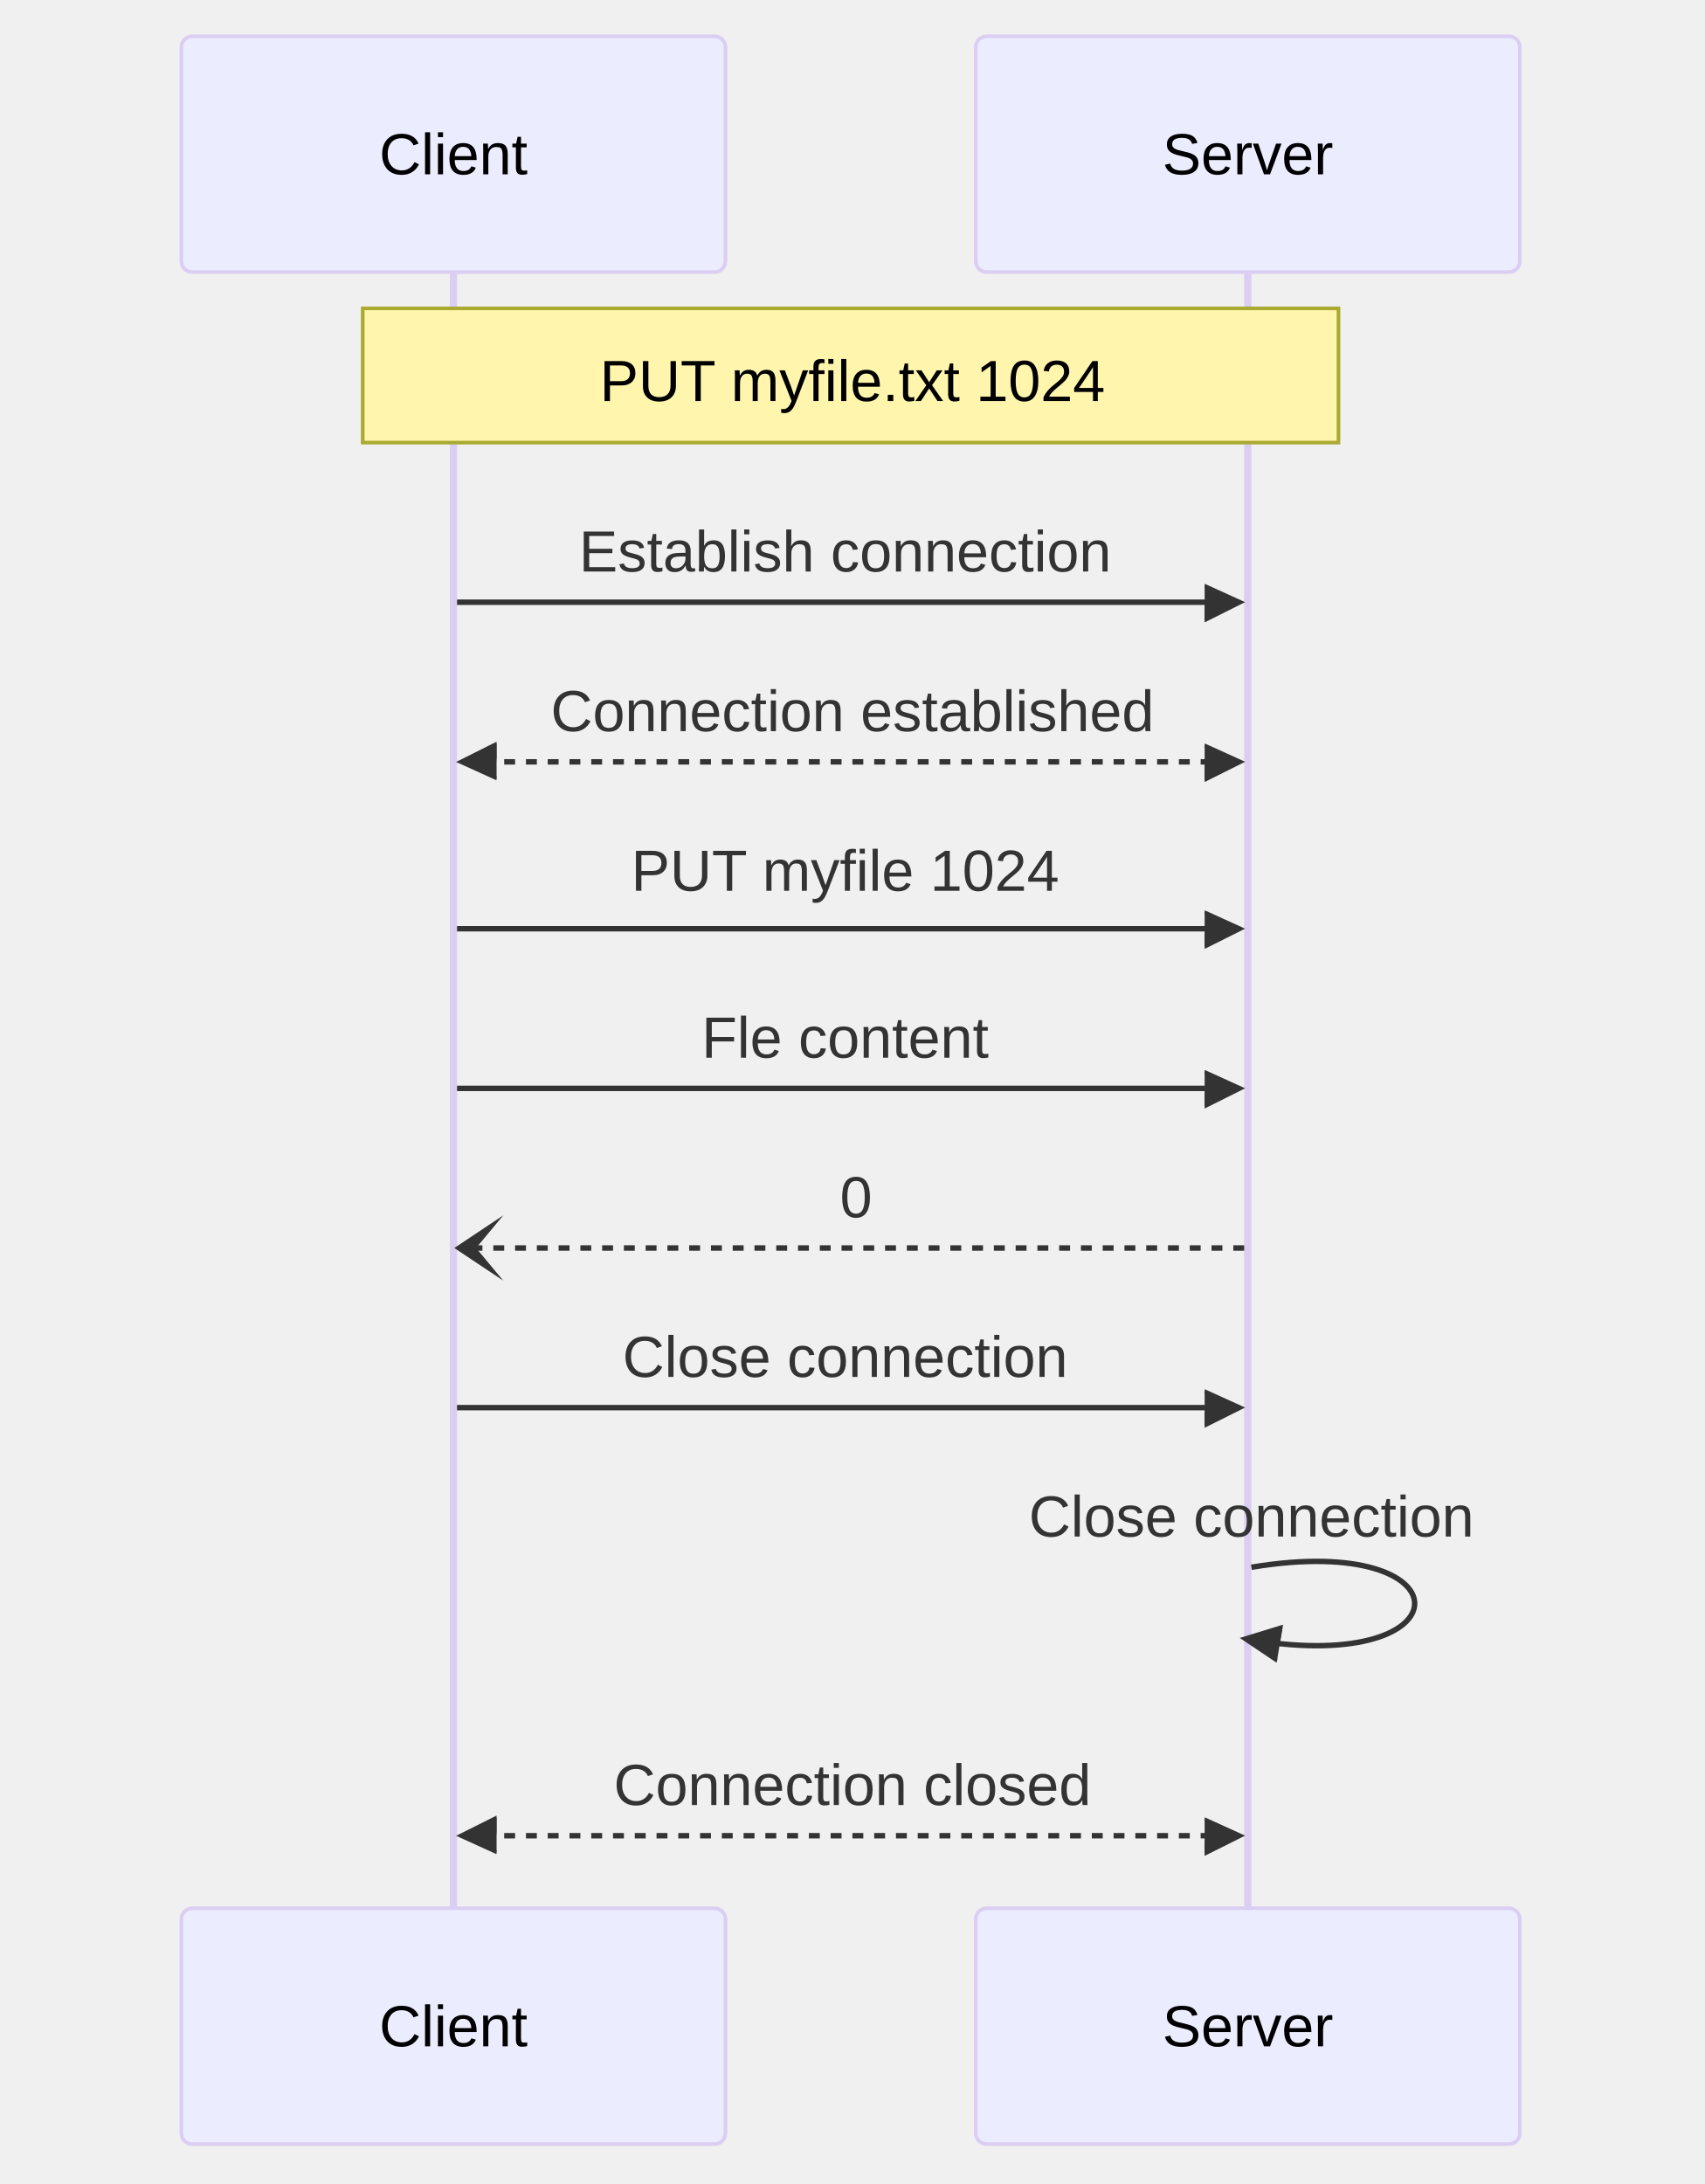
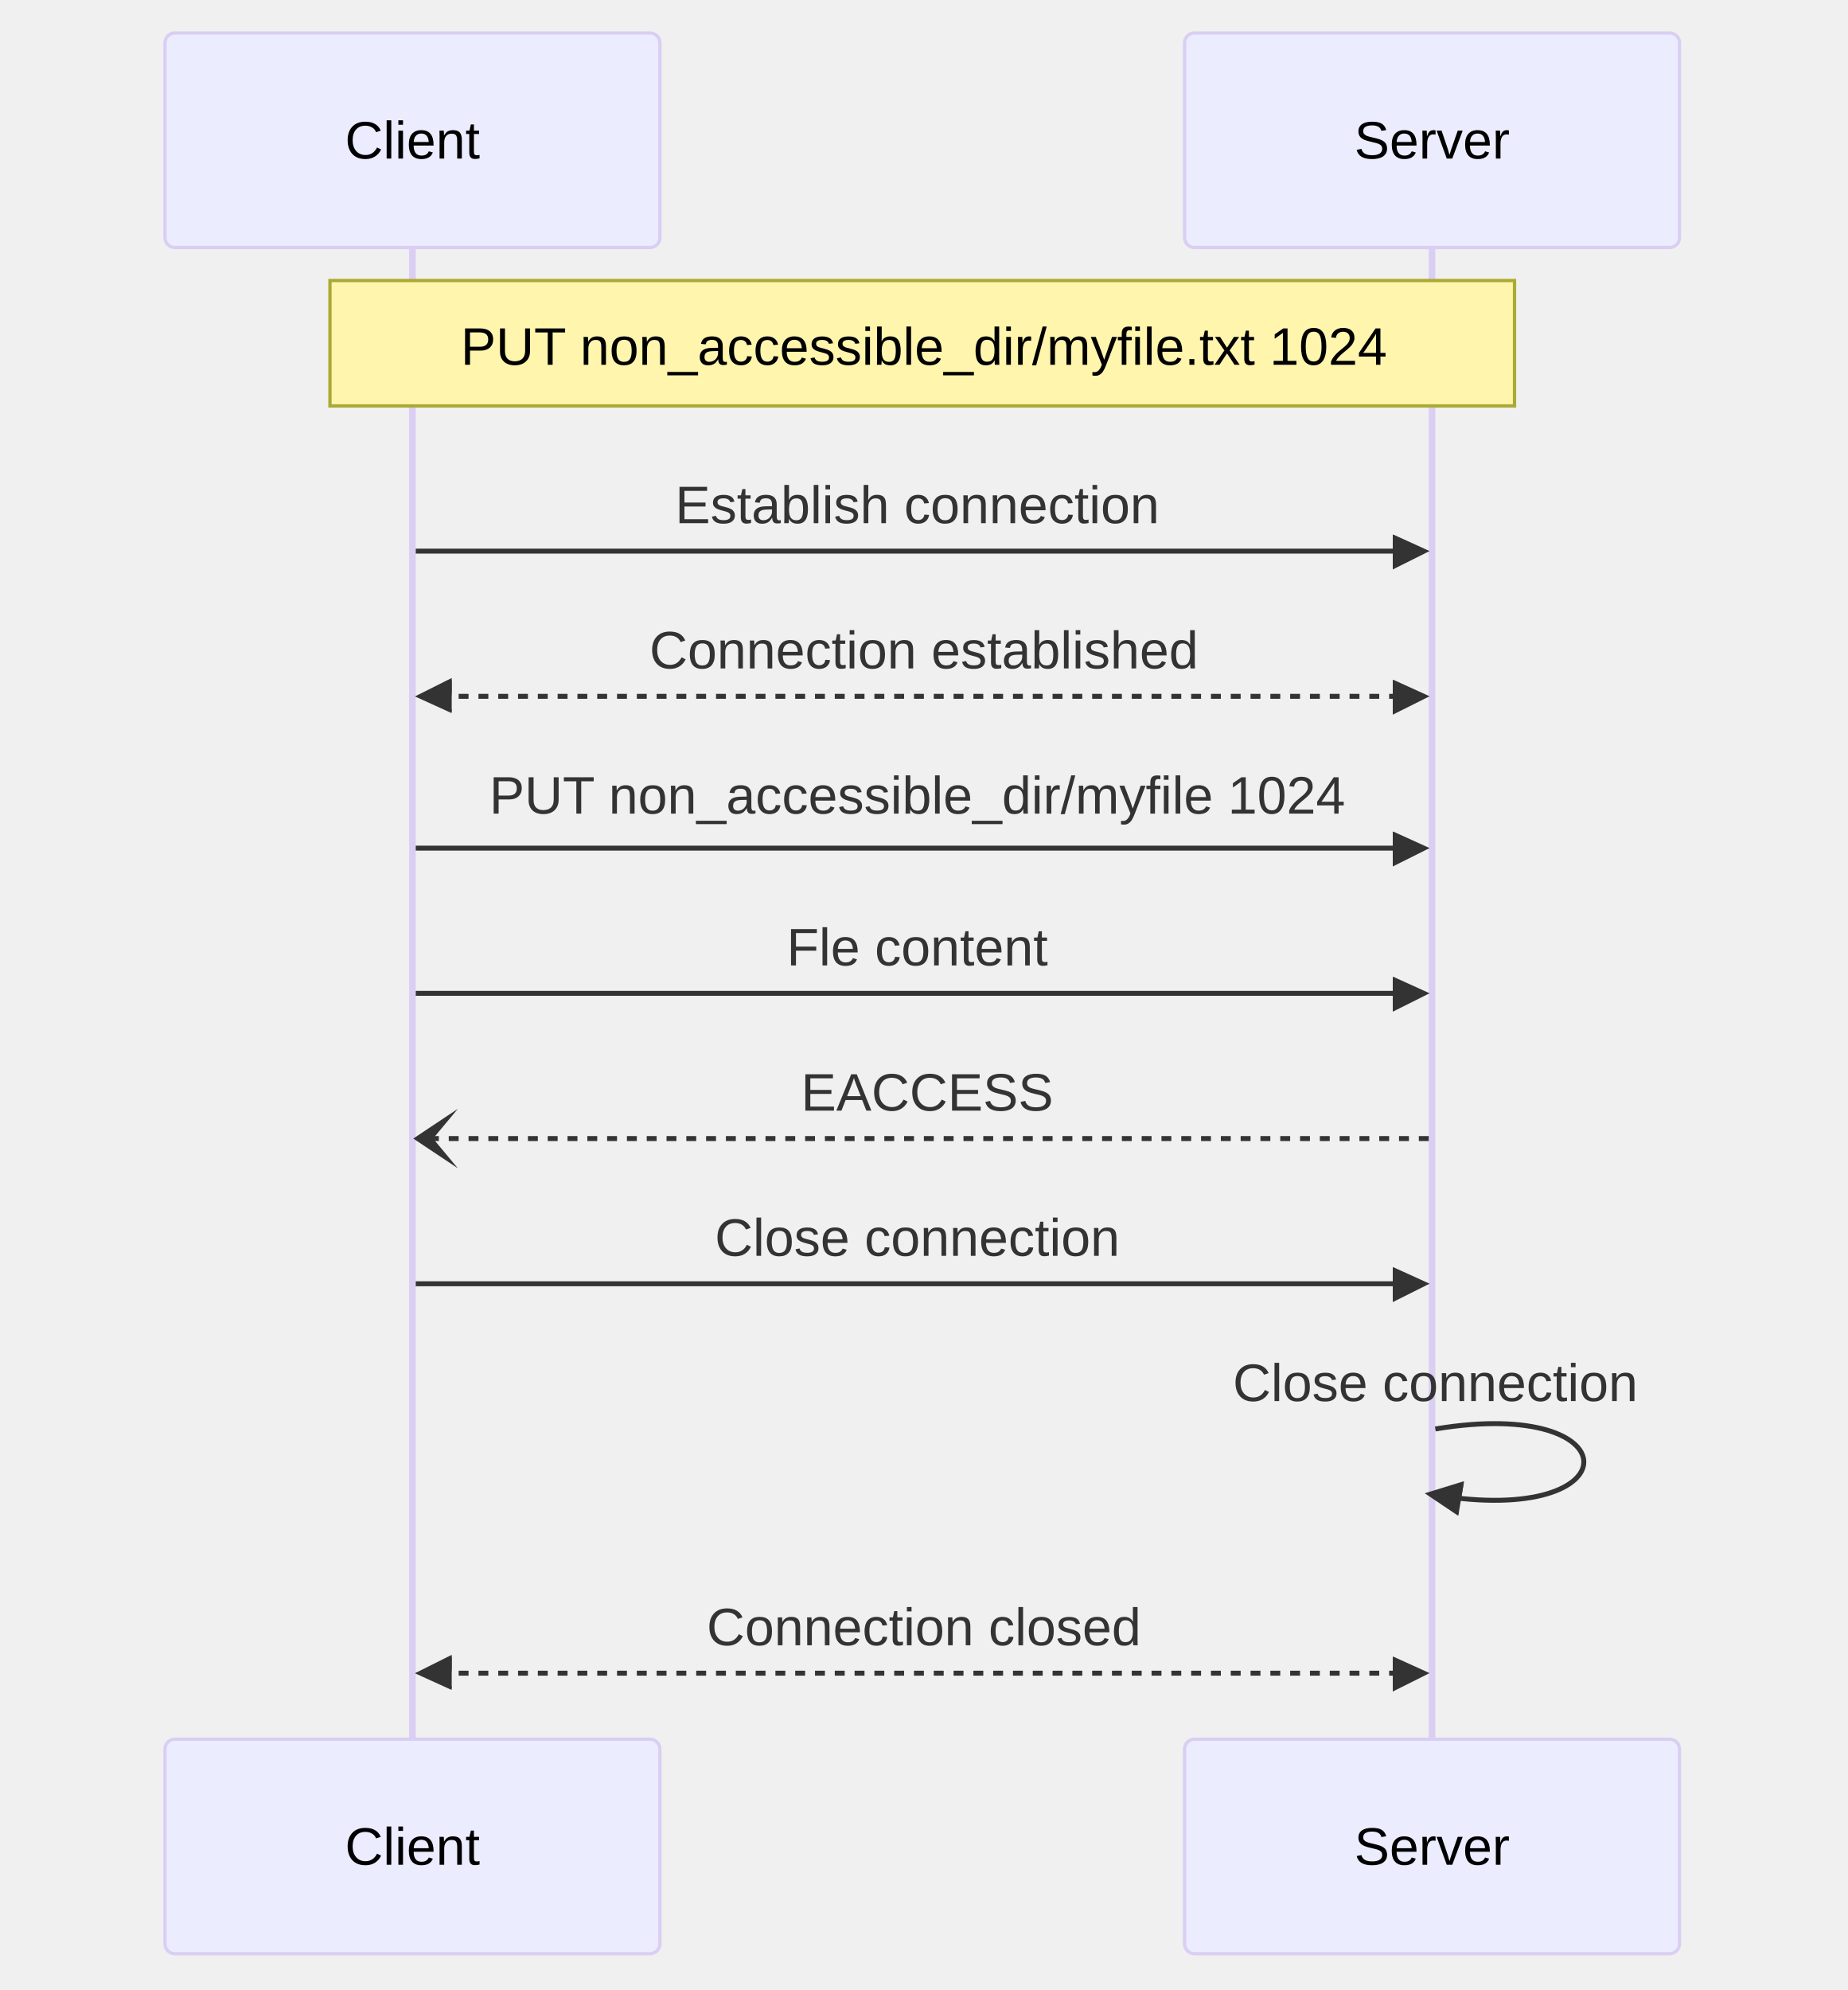
- <svg xmlns="http://www.w3.org/2000/svg" aria-roledescription="sequence" role="graphics-document document" viewBox="-50 -10 470 602" style="max-width: 470px; background-color: white;" width="100%" id="my-svg">
+ <svg xmlns="http://www.w3.org/2000/svg" aria-roledescription="sequence" role="graphics-document document" viewBox="-50 -10 560 603" style="max-width: 560px; background-color: white;" width="100%" id="my-svg">
  <g>
-     <rect class="actor actor-bottom" ry="3" rx="3" name="Server" height="65" width="150" stroke="#666" fill="#eaeaea" y="516" x="219" />
-     <text style="text-anchor: middle; font-size: 16px; font-weight: 400;" class="actor actor-box" alignment-baseline="central" dominant-baseline="central" y="548.5" x="294">
-       <tspan dy="0" x="294">Server</tspan>
+     <rect class="actor actor-bottom" ry="3" rx="3" name="Server" height="65" width="150" stroke="#666" fill="#eaeaea" y="517" x="309" />
+     <text style="text-anchor: middle; font-size: 16px; font-weight: 400;" class="actor actor-box" alignment-baseline="central" dominant-baseline="central" y="549.5" x="384">
+       <tspan dy="0" x="384">Server</tspan>
    </text>
  </g>
  <g>
-     <rect class="actor actor-bottom" ry="3" rx="3" name="Client" height="65" width="150" stroke="#666" fill="#eaeaea" y="516" x="0" />
-     <text style="text-anchor: middle; font-size: 16px; font-weight: 400;" class="actor actor-box" alignment-baseline="central" dominant-baseline="central" y="548.5" x="75">
+     <rect class="actor actor-bottom" ry="3" rx="3" name="Client" height="65" width="150" stroke="#666" fill="#eaeaea" y="517" x="0" />
+     <text style="text-anchor: middle; font-size: 16px; font-weight: 400;" class="actor actor-box" alignment-baseline="central" dominant-baseline="central" y="549.5" x="75">
      <tspan dy="0" x="75">Client</tspan>
    </text>
  </g>
  <g>
-     <line name="Server" stroke="#999" stroke-width="0.5px" class="actor-line 200" y2="516" x2="294" y1="65" x1="294" id="actor1" />
+     <line name="Server" stroke="#999" stroke-width="0.5px" class="actor-line 200" y2="517" x2="384" y1="65" x1="384" id="actor1" />
    <g id="root-1">
-       <rect class="actor actor-top" ry="3" rx="3" name="Server" height="65" width="150" stroke="#666" fill="#eaeaea" y="0" x="219" />
-       <text style="text-anchor: middle; font-size: 16px; font-weight: 400;" class="actor actor-box" alignment-baseline="central" dominant-baseline="central" y="32.5" x="294">
-         <tspan dy="0" x="294">Server</tspan>
+       <rect class="actor actor-top" ry="3" rx="3" name="Server" height="65" width="150" stroke="#666" fill="#eaeaea" y="0" x="309" />
+       <text style="text-anchor: middle; font-size: 16px; font-weight: 400;" class="actor actor-box" alignment-baseline="central" dominant-baseline="central" y="32.5" x="384">
+         <tspan dy="0" x="384">Server</tspan>
      </text>
    </g>
  </g>
  <g>
-     <line name="Client" stroke="#999" stroke-width="0.5px" class="actor-line 200" y2="516" x2="75" y1="65" x1="75" id="actor0" />
+     <line name="Client" stroke="#999" stroke-width="0.5px" class="actor-line 200" y2="517" x2="75" y1="65" x1="75" id="actor0" />
    <g id="root-0">
      <rect class="actor actor-top" ry="3" rx="3" name="Client" height="65" width="150" stroke="#666" fill="#eaeaea" y="0" x="0" />
      <text style="text-anchor: middle; font-size: 16px; font-weight: 400;" class="actor actor-box" alignment-baseline="central" dominant-baseline="central" y="32.5" x="75">
        <tspan dy="0" x="75">Client</tspan>
      </text>
    </g>
  </g>
  <style>#my-svg{font-family:"trebuchet ms",verdana,arial,sans-serif;font-size:16px;fill:#333;}#my-svg .error-icon{fill:#552222;}#my-svg .error-text{fill:#552222;stroke:#552222;}#my-svg .edge-thickness-normal{stroke-width:1px;}#my-svg .edge-thickness-thick{stroke-width:3.5px;}#my-svg .edge-pattern-solid{stroke-dasharray:0;}#my-svg .edge-thickness-invisible{stroke-width:0;fill:none;}#my-svg .edge-pattern-dashed{stroke-dasharray:3;}#my-svg .edge-pattern-dotted{stroke-dasharray:2;}#my-svg .marker{fill:#333333;stroke:#333333;}#my-svg .marker.cross{stroke:#333333;}#my-svg svg{font-family:"trebuchet ms",verdana,arial,sans-serif;font-size:16px;}#my-svg p{margin:0;}#my-svg .actor{stroke:hsl(259.626, 59.777%, 87.902%);fill:#ECECFF;}#my-svg text.actor&gt;tspan{fill:black;stroke:none;}#my-svg .actor-line{stroke:hsl(259.626, 59.777%, 87.902%);}#my-svg .messageLine0{stroke-width:1.5;stroke-dasharray:none;stroke:#333;}#my-svg .messageLine1{stroke-width:1.5;stroke-dasharray:2,2;stroke:#333;}#my-svg #arrowhead path{fill:#333;stroke:#333;}#my-svg .sequenceNumber{fill:white;}#my-svg #sequencenumber{fill:#333;}#my-svg #crosshead path{fill:#333;stroke:#333;}#my-svg .messageText{fill:#333;stroke:none;}#my-svg .labelBox{stroke:hsl(259.626, 59.777%, 87.902%);fill:#ECECFF;}#my-svg .labelText,#my-svg .labelText&gt;tspan{fill:black;stroke:none;}#my-svg .loopText,#my-svg .loopText&gt;tspan{fill:black;stroke:none;}#my-svg .loopLine{stroke-width:2px;stroke-dasharray:2,2;stroke:hsl(259.626, 59.777%, 87.902%);fill:hsl(259.626, 59.777%, 87.902%);}#my-svg .note{stroke:#aaaa33;fill:#fff5ad;}#my-svg .noteText,#my-svg .noteText&gt;tspan{fill:black;stroke:none;}#my-svg .activation0{fill:#f4f4f4;stroke:#666;}#my-svg .activation1{fill:#f4f4f4;stroke:#666;}#my-svg .activation2{fill:#f4f4f4;stroke:#666;}#my-svg .actorPopupMenu{position:absolute;}#my-svg .actorPopupMenuPanel{position:absolute;fill:#ECECFF;box-shadow:0px 8px 16px 0px rgba(0,0,0,0.2);filter:drop-shadow(3px 5px 2px rgb(0 0 0 / 0.4));}#my-svg .actor-man line{stroke:hsl(259.626, 59.777%, 87.902%);fill:#ECECFF;}#my-svg .actor-man circle,#my-svg line{stroke:hsl(259.626, 59.777%, 87.902%);fill:#ECECFF;stroke-width:2px;}#my-svg :root{--mermaid-font-family:"trebuchet ms",verdana,arial,sans-serif;}</style>
  <g />
  <defs>
    <symbol height="24" width="24" id="computer">
      <path d="M2 2v13h20v-13h-20zm18 11h-16v-9h16v9zm-10.228 6l.466-1h3.524l.467 1h-4.457zm14.228 3h-24l2-6h2.104l-1.33 4h18.45l-1.297-4h2.073l2 6zm-5-10h-14v-7h14v7z" transform="scale(.5)" />
    </symbol>
  </defs>
  <defs>
    <symbol clip-rule="evenodd" fill-rule="evenodd" id="database">
      <path d="M12.258.001l.256.004.255.005.253.008.251.01.249.012.247.015.246.016.242.019.241.02.239.023.236.024.233.027.231.028.229.031.225.032.223.034.22.036.217.038.214.04.211.041.208.043.205.045.201.046.198.048.194.05.191.051.187.053.183.054.18.056.175.057.172.059.168.06.163.061.16.063.155.064.15.066.074.033.073.033.071.034.07.034.069.035.068.035.067.035.066.035.064.036.064.036.062.036.06.036.06.037.058.037.058.037.055.038.055.038.053.038.052.038.051.039.05.039.048.039.047.039.045.04.044.04.043.04.041.04.04.041.039.041.037.041.036.041.034.041.033.042.032.042.03.042.029.042.027.042.026.043.024.043.023.043.021.043.02.043.018.044.017.043.015.044.013.044.012.044.011.045.009.044.007.045.006.045.004.045.002.045.001.045v17l-.001.045-.002.045-.004.045-.006.045-.007.045-.009.044-.011.045-.012.044-.013.044-.015.044-.017.043-.018.044-.02.043-.021.043-.023.043-.024.043-.026.043-.027.042-.029.042-.03.042-.032.042-.033.042-.034.041-.036.041-.037.041-.039.041-.04.041-.041.04-.043.04-.044.04-.045.04-.047.039-.048.039-.05.039-.051.039-.052.038-.053.038-.055.038-.055.038-.058.037-.058.037-.06.037-.06.036-.062.036-.064.036-.064.036-.066.035-.067.035-.068.035-.069.035-.07.034-.071.034-.073.033-.074.033-.15.066-.155.064-.16.063-.163.061-.168.06-.172.059-.175.057-.18.056-.183.054-.187.053-.191.051-.194.05-.198.048-.201.046-.205.045-.208.043-.211.041-.214.04-.217.038-.22.036-.223.034-.225.032-.229.031-.231.028-.233.027-.236.024-.239.023-.241.02-.242.019-.246.016-.247.015-.249.012-.251.01-.253.008-.255.005-.256.004-.258.001-.258-.001-.256-.004-.255-.005-.253-.008-.251-.01-.249-.012-.247-.015-.245-.016-.243-.019-.241-.02-.238-.023-.236-.024-.234-.027-.231-.028-.228-.031-.226-.032-.223-.034-.22-.036-.217-.038-.214-.04-.211-.041-.208-.043-.204-.045-.201-.046-.198-.048-.195-.05-.19-.051-.187-.053-.184-.054-.179-.056-.176-.057-.172-.059-.167-.06-.164-.061-.159-.063-.155-.064-.151-.066-.074-.033-.072-.033-.072-.034-.07-.034-.069-.035-.068-.035-.067-.035-.066-.035-.064-.036-.063-.036-.062-.036-.061-.036-.06-.037-.058-.037-.057-.037-.056-.038-.055-.038-.053-.038-.052-.038-.051-.039-.049-.039-.049-.039-.046-.039-.046-.04-.044-.04-.043-.04-.041-.04-.04-.041-.039-.041-.037-.041-.036-.041-.034-.041-.033-.042-.032-.042-.03-.042-.029-.042-.027-.042-.026-.043-.024-.043-.023-.043-.021-.043-.02-.043-.018-.044-.017-.043-.015-.044-.013-.044-.012-.044-.011-.045-.009-.044-.007-.045-.006-.045-.004-.045-.002-.045-.001-.045v-17l.001-.045.002-.045.004-.045.006-.045.007-.045.009-.044.011-.045.012-.044.013-.044.015-.044.017-.043.018-.044.02-.043.021-.043.023-.043.024-.043.026-.043.027-.042.029-.042.03-.042.032-.042.033-.042.034-.041.036-.041.037-.041.039-.041.04-.041.041-.04.043-.04.044-.04.046-.04.046-.039.049-.039.049-.039.051-.039.052-.038.053-.038.055-.038.056-.038.057-.037.058-.037.06-.037.061-.036.062-.036.063-.036.064-.036.066-.035.067-.035.068-.035.069-.035.07-.034.072-.034.072-.033.074-.033.151-.066.155-.064.159-.063.164-.061.167-.06.172-.059.176-.057.179-.056.184-.054.187-.053.19-.051.195-.05.198-.048.201-.046.204-.045.208-.043.211-.041.214-.04.217-.038.22-.036.223-.034.226-.032.228-.031.231-.028.234-.027.236-.024.238-.023.241-.02.243-.019.245-.016.247-.015.249-.012.251-.01.253-.008.255-.005.256-.004.258-.001.258.001zm-9.258 20.499v.01l.001.021.003.021.004.022.005.021.006.022.007.022.009.023.01.022.011.023.012.023.013.023.015.023.016.024.017.023.018.024.019.024.021.024.022.025.023.024.024.025.052.049.056.05.061.051.066.051.07.051.075.051.079.052.084.052.088.052.092.052.097.052.102.051.105.052.11.052.114.051.119.051.123.051.127.05.131.05.135.05.139.048.144.049.147.047.152.047.155.047.16.045.163.045.167.043.171.043.176.041.178.041.183.039.187.039.19.037.194.035.197.035.202.033.204.031.209.03.212.029.216.027.219.025.222.024.226.021.23.02.233.018.236.016.24.015.243.012.246.01.249.008.253.005.256.004.259.001.26-.001.257-.004.254-.005.25-.008.247-.011.244-.012.241-.014.237-.016.233-.018.231-.021.226-.021.224-.024.22-.026.216-.027.212-.028.21-.031.205-.031.202-.034.198-.034.194-.036.191-.037.187-.039.183-.04.179-.04.175-.042.172-.043.168-.044.163-.045.16-.046.155-.046.152-.047.148-.048.143-.049.139-.049.136-.05.131-.05.126-.05.123-.051.118-.052.114-.051.11-.052.106-.052.101-.052.096-.052.092-.052.088-.053.083-.051.079-.052.074-.052.07-.051.065-.051.06-.051.056-.05.051-.05.023-.024.023-.025.021-.024.02-.024.019-.024.018-.024.017-.024.015-.023.014-.024.013-.023.012-.023.01-.023.01-.022.008-.022.006-.022.006-.022.004-.022.004-.021.001-.021.001-.021v-4.127l-.077.055-.08.053-.083.054-.085.053-.087.052-.09.052-.093.051-.095.05-.097.05-.1.049-.102.049-.105.048-.106.047-.109.047-.111.046-.114.045-.115.045-.118.044-.12.043-.122.042-.124.042-.126.041-.128.04-.13.04-.132.038-.134.038-.135.037-.138.037-.139.035-.142.035-.143.034-.144.033-.147.032-.148.031-.15.03-.151.03-.153.029-.154.027-.156.027-.158.026-.159.025-.161.024-.162.023-.163.022-.165.021-.166.02-.167.019-.169.018-.169.017-.171.016-.173.015-.173.014-.175.013-.175.012-.177.011-.178.01-.179.008-.179.008-.181.006-.182.005-.182.004-.184.003-.184.002h-.37l-.184-.002-.184-.003-.182-.004-.182-.005-.181-.006-.179-.008-.179-.008-.178-.01-.176-.011-.176-.012-.175-.013-.173-.014-.172-.015-.171-.016-.17-.017-.169-.018-.167-.019-.166-.02-.165-.021-.163-.022-.162-.023-.161-.024-.159-.025-.157-.026-.156-.027-.155-.027-.153-.029-.151-.03-.15-.03-.148-.031-.146-.032-.145-.033-.143-.034-.141-.035-.14-.035-.137-.037-.136-.037-.134-.038-.132-.038-.13-.04-.128-.04-.126-.041-.124-.042-.122-.042-.12-.044-.117-.043-.116-.045-.113-.045-.112-.046-.109-.047-.106-.047-.105-.048-.102-.049-.1-.049-.097-.05-.095-.05-.093-.052-.09-.051-.087-.052-.085-.053-.083-.054-.08-.054-.077-.054v4.127zm0-5.654v.011l.001.021.003.021.004.021.005.022.006.022.007.022.009.022.01.022.011.023.012.023.013.023.015.024.016.023.017.024.018.024.019.024.021.024.022.024.023.025.024.024.052.05.056.05.061.05.066.051.07.051.075.052.079.051.084.052.088.052.092.052.097.052.102.052.105.052.11.051.114.051.119.052.123.05.127.051.131.05.135.049.139.049.144.048.147.048.152.047.155.046.16.045.163.045.167.044.171.042.176.042.178.04.183.04.187.038.19.037.194.036.197.034.202.033.204.032.209.03.212.028.216.027.219.025.222.024.226.022.23.02.233.018.236.016.24.014.243.012.246.01.249.008.253.006.256.003.259.001.26-.001.257-.003.254-.006.25-.008.247-.01.244-.012.241-.015.237-.016.233-.018.231-.02.226-.022.224-.024.22-.025.216-.027.212-.029.21-.03.205-.032.202-.033.198-.035.194-.036.191-.037.187-.039.183-.039.179-.041.175-.042.172-.043.168-.044.163-.045.16-.045.155-.047.152-.047.148-.048.143-.048.139-.05.136-.049.131-.05.126-.051.123-.051.118-.051.114-.052.11-.052.106-.052.101-.052.096-.052.092-.052.088-.052.083-.052.079-.052.074-.051.07-.052.065-.051.06-.05.056-.051.051-.049.023-.025.023-.024.021-.025.02-.024.019-.024.018-.024.017-.024.015-.023.014-.023.013-.024.012-.022.01-.023.01-.023.008-.022.006-.022.006-.022.004-.021.004-.022.001-.021.001-.021v-4.139l-.077.054-.08.054-.083.054-.085.052-.087.053-.09.051-.093.051-.095.051-.097.05-.1.049-.102.049-.105.048-.106.047-.109.047-.111.046-.114.045-.115.044-.118.044-.12.044-.122.042-.124.042-.126.041-.128.04-.13.039-.132.039-.134.038-.135.037-.138.036-.139.036-.142.035-.143.033-.144.033-.147.033-.148.031-.15.03-.151.03-.153.028-.154.028-.156.027-.158.026-.159.025-.161.024-.162.023-.163.022-.165.021-.166.02-.167.019-.169.018-.169.017-.171.016-.173.015-.173.014-.175.013-.175.012-.177.011-.178.009-.179.009-.179.007-.181.007-.182.005-.182.004-.184.003-.184.002h-.37l-.184-.002-.184-.003-.182-.004-.182-.005-.181-.007-.179-.007-.179-.009-.178-.009-.176-.011-.176-.012-.175-.013-.173-.014-.172-.015-.171-.016-.17-.017-.169-.018-.167-.019-.166-.02-.165-.021-.163-.022-.162-.023-.161-.024-.159-.025-.157-.026-.156-.027-.155-.028-.153-.028-.151-.03-.15-.03-.148-.031-.146-.033-.145-.033-.143-.033-.141-.035-.14-.036-.137-.036-.136-.037-.134-.038-.132-.039-.13-.039-.128-.04-.126-.041-.124-.042-.122-.043-.12-.043-.117-.044-.116-.044-.113-.046-.112-.046-.109-.046-.106-.047-.105-.048-.102-.049-.1-.049-.097-.05-.095-.051-.093-.051-.09-.051-.087-.053-.085-.052-.083-.054-.08-.054-.077-.054v4.139zm0-5.666v.011l.001.02.003.022.004.021.005.022.006.021.007.022.009.023.01.022.011.023.012.023.013.023.015.023.016.024.017.024.018.023.019.024.021.025.022.024.023.024.024.025.052.05.056.05.061.05.066.051.07.051.075.052.079.051.084.052.088.052.092.052.097.052.102.052.105.051.11.052.114.051.119.051.123.051.127.05.131.05.135.05.139.049.144.048.147.048.152.047.155.046.16.045.163.045.167.043.171.043.176.042.178.04.183.04.187.038.19.037.194.036.197.034.202.033.204.032.209.03.212.028.216.027.219.025.222.024.226.021.23.02.233.018.236.017.24.014.243.012.246.01.249.008.253.006.256.003.259.001.26-.001.257-.003.254-.006.25-.008.247-.01.244-.013.241-.014.237-.016.233-.018.231-.02.226-.022.224-.024.22-.025.216-.027.212-.029.21-.03.205-.032.202-.033.198-.035.194-.036.191-.037.187-.039.183-.039.179-.041.175-.042.172-.043.168-.044.163-.045.16-.045.155-.047.152-.047.148-.048.143-.049.139-.049.136-.049.131-.051.126-.05.123-.051.118-.052.114-.051.11-.052.106-.052.101-.052.096-.052.092-.052.088-.052.083-.052.079-.052.074-.052.07-.051.065-.051.06-.051.056-.05.051-.049.023-.025.023-.025.021-.024.02-.024.019-.024.018-.024.017-.024.015-.023.014-.024.013-.023.012-.023.01-.022.01-.023.008-.022.006-.022.006-.022.004-.022.004-.021.001-.021.001-.021v-4.153l-.077.054-.08.054-.083.053-.085.053-.087.053-.09.051-.093.051-.095.051-.097.05-.1.049-.102.048-.105.048-.106.048-.109.046-.111.046-.114.046-.115.044-.118.044-.12.043-.122.043-.124.042-.126.041-.128.04-.13.039-.132.039-.134.038-.135.037-.138.036-.139.036-.142.034-.143.034-.144.033-.147.032-.148.032-.15.03-.151.03-.153.028-.154.028-.156.027-.158.026-.159.024-.161.024-.162.023-.163.023-.165.021-.166.02-.167.019-.169.018-.169.017-.171.016-.173.015-.173.014-.175.013-.175.012-.177.01-.178.01-.179.009-.179.007-.181.006-.182.006-.182.004-.184.003-.184.001-.185.001-.185-.001-.184-.001-.184-.003-.182-.004-.182-.006-.181-.006-.179-.007-.179-.009-.178-.01-.176-.01-.176-.012-.175-.013-.173-.014-.172-.015-.171-.016-.17-.017-.169-.018-.167-.019-.166-.02-.165-.021-.163-.023-.162-.023-.161-.024-.159-.024-.157-.026-.156-.027-.155-.028-.153-.028-.151-.03-.15-.03-.148-.032-.146-.032-.145-.033-.143-.034-.141-.034-.14-.036-.137-.036-.136-.037-.134-.038-.132-.039-.13-.039-.128-.041-.126-.041-.124-.041-.122-.043-.12-.043-.117-.044-.116-.044-.113-.046-.112-.046-.109-.046-.106-.048-.105-.048-.102-.048-.1-.05-.097-.049-.095-.051-.093-.051-.09-.052-.087-.052-.085-.053-.083-.053-.08-.054-.077-.054v4.153zm8.74-8.179l-.257.004-.254.005-.25.008-.247.011-.244.012-.241.014-.237.016-.233.018-.231.021-.226.022-.224.023-.22.026-.216.027-.212.028-.21.031-.205.032-.202.033-.198.034-.194.036-.191.038-.187.038-.183.04-.179.041-.175.042-.172.043-.168.043-.163.045-.16.046-.155.046-.152.048-.148.048-.143.048-.139.049-.136.05-.131.05-.126.051-.123.051-.118.051-.114.052-.11.052-.106.052-.101.052-.096.052-.092.052-.088.052-.083.052-.079.052-.074.051-.07.052-.065.051-.06.05-.056.05-.051.05-.023.025-.023.024-.021.024-.02.025-.019.024-.018.024-.017.023-.015.024-.014.023-.013.023-.012.023-.01.023-.01.022-.008.022-.006.023-.006.021-.004.022-.004.021-.001.021-.001.021.001.021.001.021.004.021.004.022.006.021.006.023.008.022.01.022.01.023.012.023.013.023.014.023.015.024.017.023.018.024.019.024.02.025.021.024.023.024.023.025.051.05.056.05.06.05.065.051.07.052.074.051.079.052.083.052.088.052.092.052.096.052.101.052.106.052.11.052.114.052.118.051.123.051.126.051.131.05.136.05.139.049.143.048.148.048.152.048.155.046.16.046.163.045.168.043.172.043.175.042.179.041.183.04.187.038.191.038.194.036.198.034.202.033.205.032.21.031.212.028.216.027.22.026.224.023.226.022.231.021.233.018.237.016.241.014.244.012.247.011.25.008.254.005.257.004.26.001.26-.001.257-.004.254-.005.25-.008.247-.011.244-.012.241-.014.237-.016.233-.018.231-.021.226-.022.224-.023.22-.026.216-.027.212-.028.21-.031.205-.032.202-.033.198-.034.194-.036.191-.038.187-.038.183-.04.179-.041.175-.042.172-.043.168-.043.163-.045.16-.046.155-.046.152-.048.148-.048.143-.048.139-.049.136-.05.131-.05.126-.051.123-.051.118-.051.114-.052.11-.052.106-.052.101-.052.096-.052.092-.052.088-.052.083-.052.079-.052.074-.051.07-.052.065-.051.06-.05.056-.05.051-.05.023-.025.023-.024.021-.024.02-.025.019-.024.018-.024.017-.023.015-.024.014-.023.013-.023.012-.023.01-.023.01-.022.008-.022.006-.023.006-.021.004-.022.004-.021.001-.021.001-.021-.001-.021-.001-.021-.004-.021-.004-.022-.006-.021-.006-.023-.008-.022-.01-.022-.01-.023-.012-.023-.013-.023-.014-.023-.015-.024-.017-.023-.018-.024-.019-.024-.02-.025-.021-.024-.023-.024-.023-.025-.051-.05-.056-.05-.06-.05-.065-.051-.07-.052-.074-.051-.079-.052-.083-.052-.088-.052-.092-.052-.096-.052-.101-.052-.106-.052-.11-.052-.114-.052-.118-.051-.123-.051-.126-.051-.131-.05-.136-.05-.139-.049-.143-.048-.148-.048-.152-.048-.155-.046-.16-.046-.163-.045-.168-.043-.172-.043-.175-.042-.179-.041-.183-.04-.187-.038-.191-.038-.194-.036-.198-.034-.202-.033-.205-.032-.21-.031-.212-.028-.216-.027-.22-.026-.224-.023-.226-.022-.231-.021-.233-.018-.237-.016-.241-.014-.244-.012-.247-.011-.25-.008-.254-.005-.257-.004-.26-.001-.26.001z" transform="scale(.5)" />
    </symbol>
  </defs>
  <defs>
    <symbol height="24" width="24" id="clock">
      <path d="M12 2c5.514 0 10 4.486 10 10s-4.486 10-10 10-10-4.486-10-10 4.486-10 10-10zm0-2c-6.627 0-12 5.373-12 12s5.373 12 12 12 12-5.373 12-12-5.373-12-12-12zm5.848 12.459c.202.038.202.333.001.372-1.907.361-6.045 1.111-6.547 1.111-.719 0-1.301-.582-1.301-1.301 0-.512.77-5.447 1.125-7.445.034-.192.312-.181.343.014l.985 6.238 5.394 1.011z" transform="scale(.5)" />
    </symbol>
  </defs>
  <defs>
    <marker orient="auto-start-reverse" markerHeight="12" markerWidth="12" markerUnits="userSpaceOnUse" refY="5" refX="7.9" id="arrowhead">
      <path d="M -1 0 L 10 5 L 0 10 z" />
    </marker>
  </defs>
  <defs>
    <marker refY="4.5" refX="4" orient="auto" markerHeight="8" markerWidth="15" id="crosshead">
      <path style="stroke-dasharray: 0, 0;" d="M 1,2 L 6,7 M 6,2 L 1,7" stroke-width="1pt" stroke="#000000" fill="none" />
    </marker>
  </defs>
  <defs>
    <marker orient="auto" markerHeight="28" markerWidth="20" refY="7" refX="15.5" id="filled-head">
      <path d="M 18,7 L9,13 L14,7 L9,1 Z" />
    </marker>
  </defs>
  <defs>
    <marker orient="auto" markerHeight="40" markerWidth="60" refY="15" refX="15" id="sequencenumber">
      <circle r="6" cy="15" cx="15" />
    </marker>
  </defs>
  <g>
-     <rect class="note" height="37" width="269" stroke="#666" fill="#EDF2AE" y="75" x="50" />
-     <text style="font-size: 16px; font-weight: 400;" dy="1em" class="noteText" alignment-baseline="middle" dominant-baseline="middle" text-anchor="middle" y="80" x="185">
-       <tspan x="185">PUT myfile.txt 1024</tspan>
+     <rect class="note" height="38" width="359" stroke="#666" fill="#EDF2AE" y="75" x="50" />
+     <text style="font-size: 16px; font-weight: 400;" dy="1em" class="noteText" alignment-baseline="middle" dominant-baseline="middle" text-anchor="middle" y="80" x="230">
+       <tspan x="230">PUT non_accessible_dir/myfile.txt 1024</tspan>
    </text>
  </g>
-   <text style="font-size: 16px; font-weight: 400;" dy="1em" class="messageText" alignment-baseline="middle" dominant-baseline="middle" text-anchor="middle" y="127" x="183">Establish connection</text>
-   <line style="fill: none;" marker-end="url(#arrowhead)" stroke="none" stroke-width="2" class="messageLine0" y2="156" x2="290" y1="156" x1="76" />
-   <text style="font-size: 16px; font-weight: 400;" dy="1em" class="messageText" alignment-baseline="middle" dominant-baseline="middle" text-anchor="middle" y="171" x="185">Connection established</text>
-   <line style="stroke-dasharray: 3, 3; fill: none;" marker-end="url(#arrowhead)" marker-start="url(#arrowhead)" stroke="none" stroke-width="2" class="messageLine1" y2="200" x2="79" y1="200" x1="290" />
-   <text style="font-size: 16px; font-weight: 400;" dy="1em" class="messageText" alignment-baseline="middle" dominant-baseline="middle" text-anchor="middle" y="215" x="183">PUT myfile 1024</text>
-   <line style="fill: none;" marker-end="url(#arrowhead)" stroke="none" stroke-width="2" class="messageLine0" y2="246" x2="290" y1="246" x1="76" />
-   <text style="font-size: 16px; font-weight: 400;" dy="1em" class="messageText" alignment-baseline="middle" dominant-baseline="middle" text-anchor="middle" y="261" x="183">Fle content</text>
-   <line style="fill: none;" marker-end="url(#arrowhead)" stroke="none" stroke-width="2" class="messageLine0" y2="290" x2="290" y1="290" x1="76" />
-   <text style="font-size: 16px; font-weight: 400;" dy="1em" class="messageText" alignment-baseline="middle" dominant-baseline="middle" text-anchor="middle" y="305" x="186">0</text>
-   <line style="stroke-dasharray: 3, 3; fill: none;" marker-end="url(#filled-head)" stroke="none" stroke-width="2" class="messageLine1" y2="334" x2="79" y1="334" x1="293" />
-   <text style="font-size: 16px; font-weight: 400;" dy="1em" class="messageText" alignment-baseline="middle" dominant-baseline="middle" text-anchor="middle" y="349" x="183">Close connection</text>
-   <line style="fill: none;" marker-end="url(#arrowhead)" stroke="none" stroke-width="2" class="messageLine0" y2="378" x2="290" y1="378" x1="76" />
-   <text style="font-size: 16px; font-weight: 400;" dy="1em" class="messageText" alignment-baseline="middle" dominant-baseline="middle" text-anchor="middle" y="393" x="295">Close connection</text>
-   <path style="fill: none;" marker-end="url(#arrowhead)" stroke="none" stroke-width="2" class="messageLine0" d="M 295,422 C 355,412 355,452 295,442" />
-   <text style="font-size: 16px; font-weight: 400;" dy="1em" class="messageText" alignment-baseline="middle" dominant-baseline="middle" text-anchor="middle" y="467" x="185">Connection closed</text>
-   <line style="stroke-dasharray: 3, 3; fill: none;" marker-end="url(#arrowhead)" marker-start="url(#arrowhead)" stroke="none" stroke-width="2" class="messageLine1" y2="496" x2="79" y1="496" x1="290" />
+   <text style="font-size: 16px; font-weight: 400;" dy="1em" class="messageText" alignment-baseline="middle" dominant-baseline="middle" text-anchor="middle" y="128" x="228">Establish connection</text>
+   <line style="fill: none;" marker-end="url(#arrowhead)" stroke="none" stroke-width="2" class="messageLine0" y2="157" x2="380" y1="157" x1="76" />
+   <text style="font-size: 16px; font-weight: 400;" dy="1em" class="messageText" alignment-baseline="middle" dominant-baseline="middle" text-anchor="middle" y="172" x="230">Connection established</text>
+   <line style="stroke-dasharray: 3, 3; fill: none;" marker-end="url(#arrowhead)" marker-start="url(#arrowhead)" stroke="none" stroke-width="2" class="messageLine1" y2="201" x2="79" y1="201" x1="380" />
+   <text style="font-size: 16px; font-weight: 400;" dy="1em" class="messageText" alignment-baseline="middle" dominant-baseline="middle" text-anchor="middle" y="216" x="228">PUT non_accessible_dir/myfile 1024</text>
+   <line style="fill: none;" marker-end="url(#arrowhead)" stroke="none" stroke-width="2" class="messageLine0" y2="247" x2="380" y1="247" x1="76" />
+   <text style="font-size: 16px; font-weight: 400;" dy="1em" class="messageText" alignment-baseline="middle" dominant-baseline="middle" text-anchor="middle" y="262" x="228">Fle content</text>
+   <line style="fill: none;" marker-end="url(#arrowhead)" stroke="none" stroke-width="2" class="messageLine0" y2="291" x2="380" y1="291" x1="76" />
+   <text style="font-size: 16px; font-weight: 400;" dy="1em" class="messageText" alignment-baseline="middle" dominant-baseline="middle" text-anchor="middle" y="306" x="231">EACCESS</text>
+   <line style="stroke-dasharray: 3, 3; fill: none;" marker-end="url(#filled-head)" stroke="none" stroke-width="2" class="messageLine1" y2="335" x2="79" y1="335" x1="383" />
+   <text style="font-size: 16px; font-weight: 400;" dy="1em" class="messageText" alignment-baseline="middle" dominant-baseline="middle" text-anchor="middle" y="350" x="228">Close connection</text>
+   <line style="fill: none;" marker-end="url(#arrowhead)" stroke="none" stroke-width="2" class="messageLine0" y2="379" x2="380" y1="379" x1="76" />
+   <text style="font-size: 16px; font-weight: 400;" dy="1em" class="messageText" alignment-baseline="middle" dominant-baseline="middle" text-anchor="middle" y="394" x="385">Close connection</text>
+   <path style="fill: none;" marker-end="url(#arrowhead)" stroke="none" stroke-width="2" class="messageLine0" d="M 385,423 C 445,413 445,453 385,443" />
+   <text style="font-size: 16px; font-weight: 400;" dy="1em" class="messageText" alignment-baseline="middle" dominant-baseline="middle" text-anchor="middle" y="468" x="230">Connection closed</text>
+   <line style="stroke-dasharray: 3, 3; fill: none;" marker-end="url(#arrowhead)" marker-start="url(#arrowhead)" stroke="none" stroke-width="2" class="messageLine1" y2="497" x2="79" y1="497" x1="380" />
</svg>
